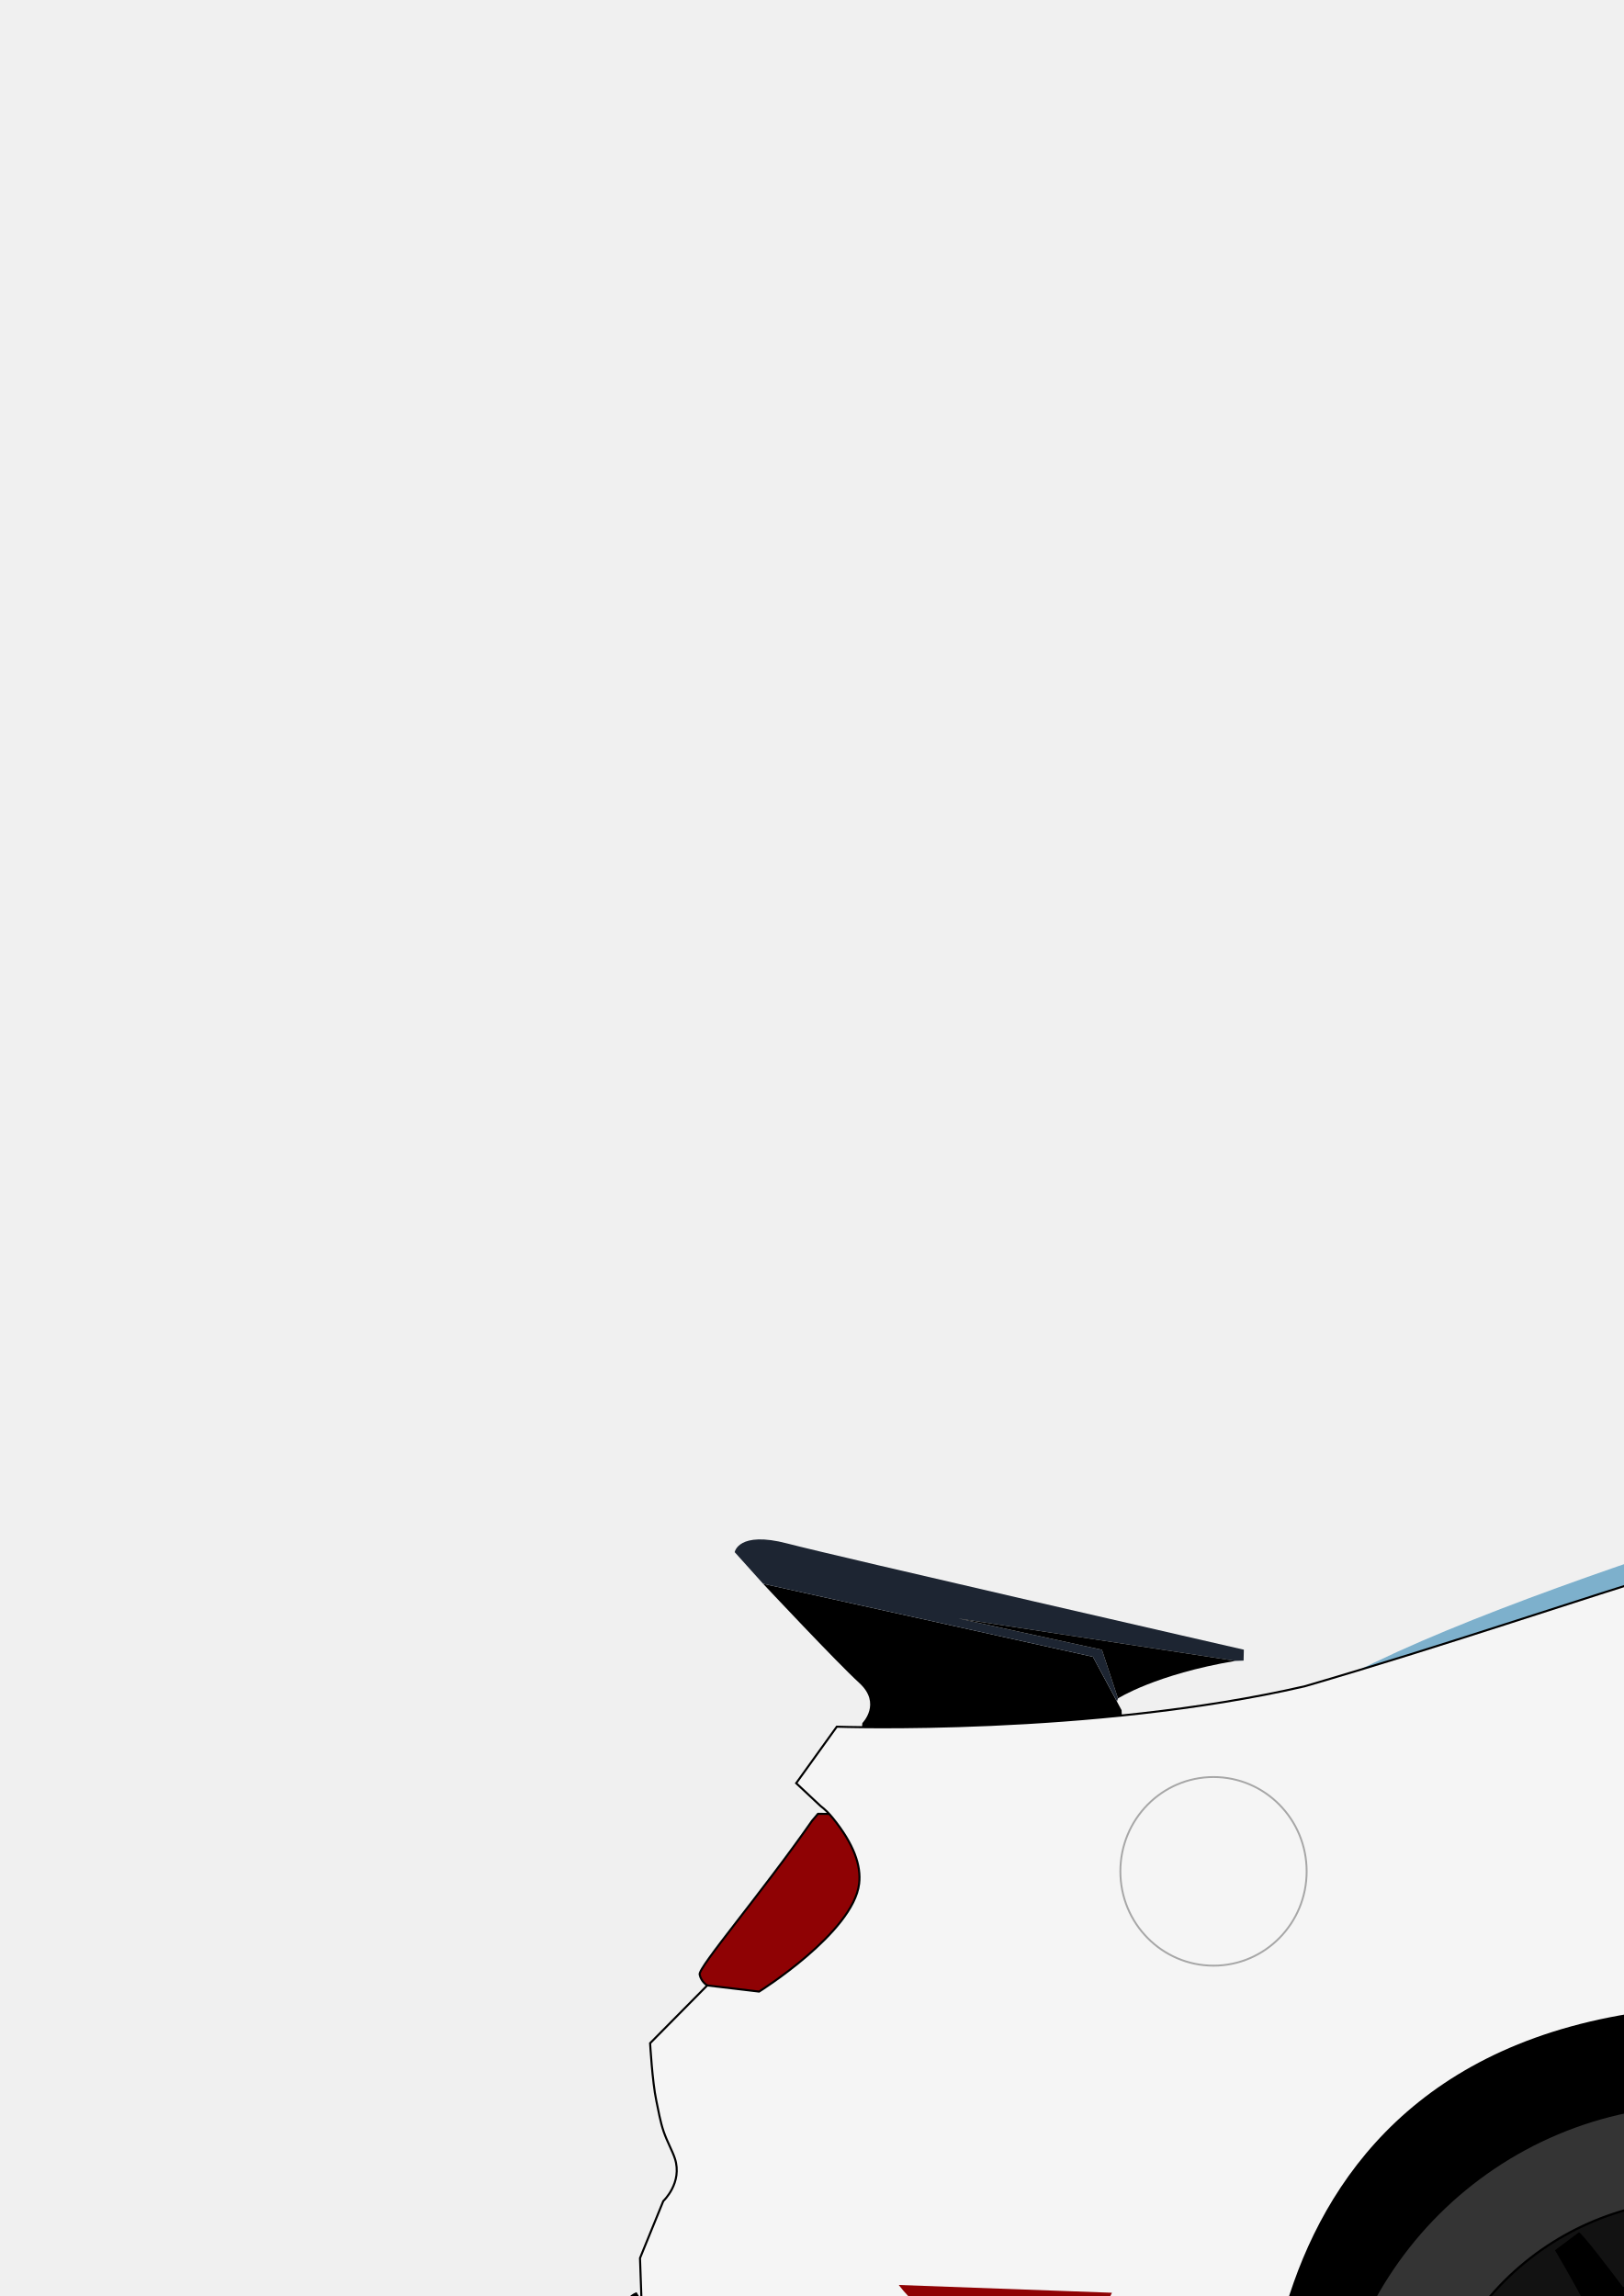
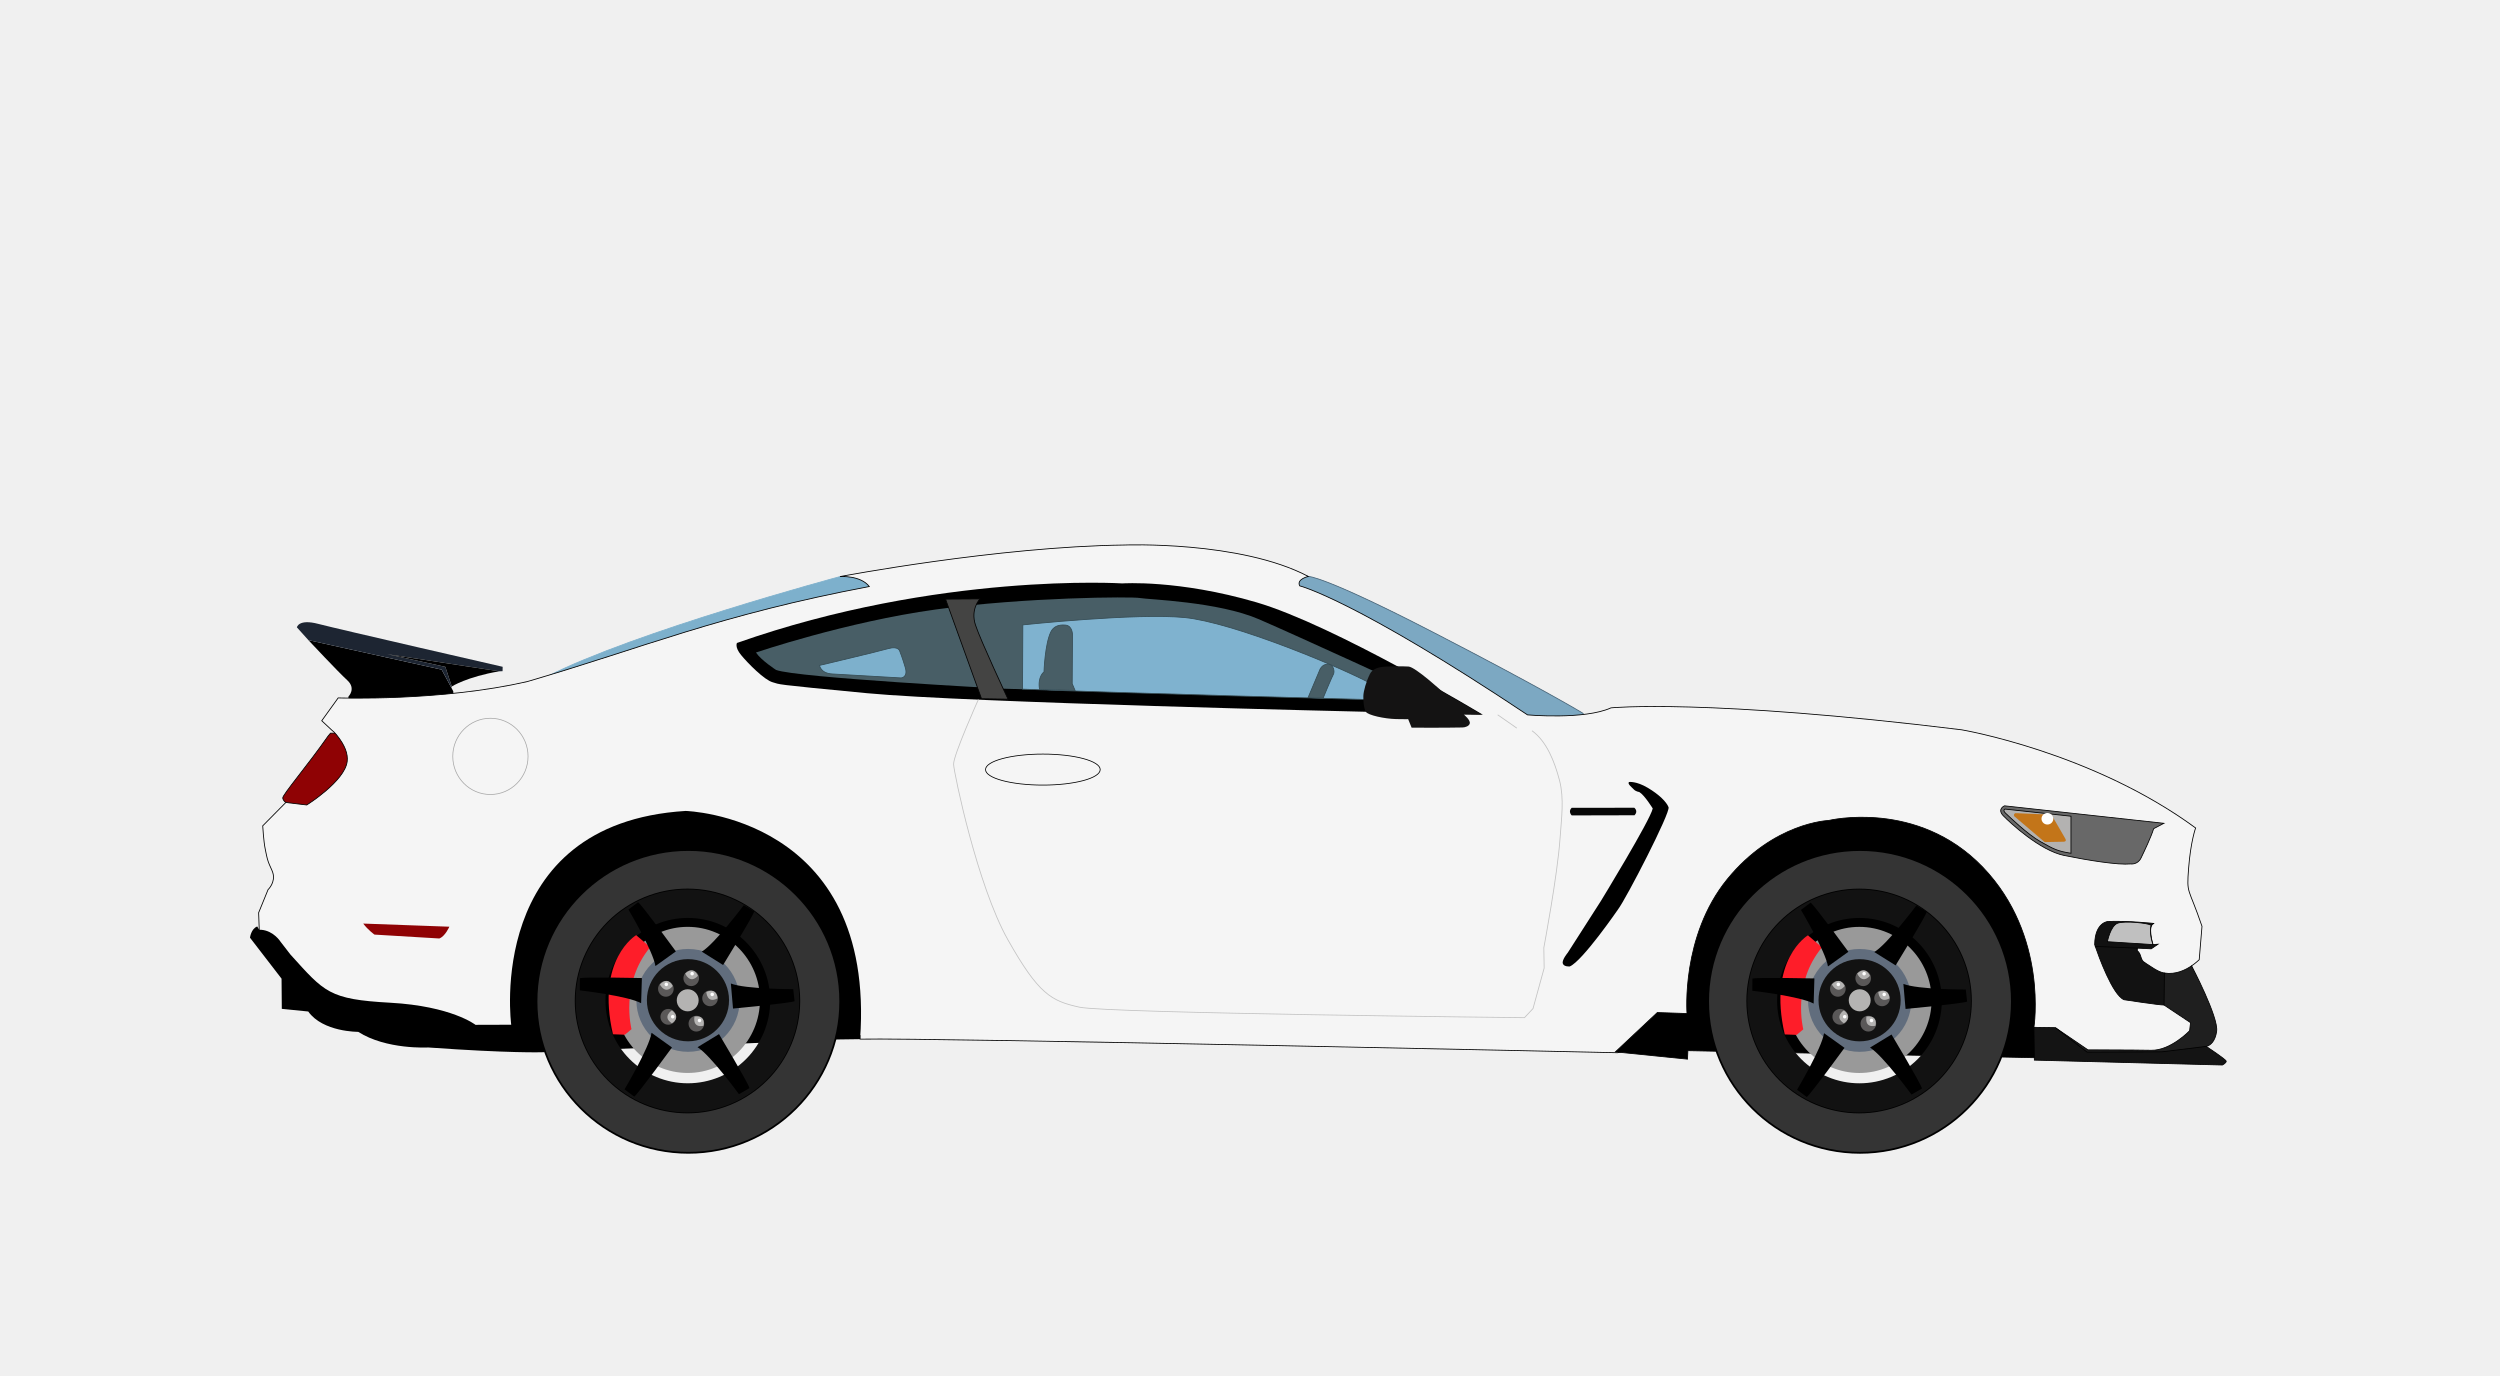
- <svg xmlns="http://www.w3.org/2000/svg" width="210mm" height="297mm" viewBox="0 0 210 297" version="1.1" id="svg5">
+ <svg xmlns="http://www.w3.org/2000/svg" width="3024" height="1664" viewBox="0 0 800.09 440.261" version="1.1" id="svg5">
  <defs id="defs2" />
  <g id="-1" style="display:inline">
    <path style="display:inline;opacity:1;fill:#000000;fill-opacity:1;stroke:none;stroke-width:0.265px;stroke-linecap:butt;stroke-linejoin:miter;stroke-opacity:1" d="m 111.533,222.885 c 0,0 2.52,-2.514 -0.396,-5.18 -2.916,-2.666 -12.443,-12.838 -12.443,-12.838 l 42.654,9.448 3.712,6.909 0.358,8.236 -34.498,0.326 z" id="spoiler_bottom" />
    <path style="display:inline;opacity:1;fill:#1d2532;fill-opacity:1;stroke:none;stroke-width:0.265px;stroke-linecap:butt;stroke-linejoin:miter;stroke-opacity:1" d="m 98.694,204.867 -3.674,-4.089 c 0,0 0.461,-2.784 6.807,-1.119 6.346,1.665 59.045,13.738 59.045,13.738 l -0.033,1.41 -1.059,0.038 -35.806,-5.479 18.542,4.043 2.077,6.288 -0.127,0.396 -3.118,-5.78 z" id="spoiler_top" />
    <path style="display:inline;opacity:1;fill:#000000;fill-opacity:1;stroke:none;stroke-width:0.265px;stroke-linecap:butt;stroke-linejoin:miter;stroke-opacity:1" d="m 159.78,214.845 -35.806,-5.479 18.542,4.043 2.077,6.288 c 0,0 4.865,-3.108 15.186,-4.853 z" id="spoiler_front" />
    <path style="display:inline;opacity:1;fill:#7ca8c2;fill-opacity:1;stroke:#486478;stroke-width:0.265px;stroke-linecap:butt;stroke-linejoin:miter;stroke-opacity:1" d="m 418.713,184.478 c 0,0 4.642,-0.349 39.886,17.837 35.243,18.187 47.917,25.906 47.917,25.906 l 2.589,3.129 -21.516,-1.758 -73.759,-43.04 3.123,-2.587 z" id="front_window" />
    <path style="fill:#7db0cc;fill-opacity:1;stroke:#7db0cc;stroke-width:0.265px;stroke-linecap:butt;stroke-linejoin:miter;stroke-opacity:1" d="m 268.84,184.526 c 0,0 -65.777,17.682 -93.719,31.981 l 0.632,1.23 106.126,-28.929 -4.294,-4.928 z" id="back_window" />
    <path style="display:inline;opacity:1;fill:#8f0204;fill-opacity:1;stroke:#010101;stroke-width:0.265px;stroke-linecap:butt;stroke-linejoin:miter;stroke-opacity:1" d="m 91.467,256.825 c 0,0 -0.793,-0.465 -0.979,-1.414 -0.186,-0.948 7.956,-10.436 14.542,-19.886 l 0.758,-0.897 6.004,0.041 0.07,15.779 -14.504,8.192 -5.892,-1.814" id="back_light" />
  </g>
  <g id="0" style="display:inline;opacity:1">
    <path style="display:inline;opacity:1;fill:#f5f5f5;fill-opacity:1;stroke:#000000;stroke-width:0.265px;stroke-linecap:butt;stroke-linejoin:miter;stroke-opacity:1" d="m 106.119,233.608 -3.146,-2.943 5.254,-7.307 c 0,0 32.99,1.128 60.526,-5.23 37.141,-10.832 61.213,-21.303 109.458,-30.419 -2.833,-3.659 -9.371,-3.183 -9.371,-3.183 0,0 50.432,-9.584 90.924,-10.096 0,0 37.097,-1.443 58.949,10.048 0,0 -3.888,0.882 -2.756,3.018 0,0 17.411,4.283 72.912,41.293 0,0 18.2,1.628 26.717,-2.251 0,0 30.357,-3.036 112.216,7.027 0,0 41.692,7.053 74.876,31.416 0,0 -1.573,4.23 -2.245,12.895 -0.672,8.665 -0.124,5.583 4.285,18.579 0,0 -0.46,5.309 -0.891,10.691 0,0 -1.15,1.098 -2.44,1.964 l 2.689,22.119 c 0,0 -4.432,4.412 -12.461,6.627 -9.586,2.644 -25.931,-0.195 -25.931,-0.195 l -6.644,-6.567 -7.517,-0.503 -115,-0.101 -18.78,6.424 c 0,0 -219.675,-4.859 -242.483,-4.35 l -0.019,-1.145 -107.515,-2.565 -1.211,3.124 -47.454,-6.219 -19.183,-6.801 -16.881,-20.584 -0.223,-6.272 3.011,-7.381 c 0,0 2.534,-2.359 1.493,-5.528 -0.324,-0.986 -0.985,-2.133 -1.441,-3.453 -0.446,-1.291 -0.687,-2.75 -0.955,-4.015 -0.516,-2.435 -0.801,-7.425 -0.801,-7.425 l 7.388,-7.474 6.712,0.796 c 0,0 12.17,-7.617 12.934,-13.95 0.281,-2.327 -0.66,-5.109 -3.408,-8.5 -0.473,-0.584 -1,-1.116 -1.586,-1.563 z" id="chassis" />
  </g>
  <g id="1" style="display:inline">
    <path style="display:inline;opacity:1;fill:#121212;fill-opacity:1;stroke:#000000;stroke-width:0.265px;stroke-linecap:butt;stroke-linejoin:miter;stroke-opacity:1" d="m 686.422,308.11 c 1.576,0.913 4.078,2.965 6.261,3.303 l 2.139,1.617 -2.247,8.615 c -1.312,0.056 -12.798,-1.696 -12.798,-1.696 -3.696,-1.507 -8.216,-14.166 -9.207,-17.058 l 0.97,-0.764 12.558,0.545 -0.105,1.59 c 1.469,1.083 0.853,2.935 2.43,3.848 z" id="bumper_holes" />
    <path style="display:inline;fill:#000000;fill-opacity:1;stroke:none;stroke-width:0.265px;stroke-linecap:butt;stroke-linejoin:miter;stroke-opacity:1" d="m 82.324,296.503 c -1.99,0.743 -2.319,3.592 -2.319,3.592 l 10.103,13.113 0.08,9.661 8.457,0.847 c 4.704,6.608 16,6.514 16,6.514 8.991,5.765 22.381,4.997 22.381,4.997 26.135,1.868 36.348,1.532 36.348,1.532 l 94.164,-4.086 7.721,-0.11 c 5.14,-71.441 -55.842,-73.033 -55.842,-73.033 -64.499,3.981 -55.809,68.421 -55.809,68.421 l -11.43,0.035 c 0,0 -7.621,-5.992 -27.295,-7.079 -19.674,-1.086 -20.969,-3.328 -31.938,-15.426 l -3.155,-4.085 c 0,0 -2.161,-3.486 -6.158,-3.83 l -0.649,0.02 z" id="back_underside" />
    <path style="display:inline;opacity:1;fill:#000000;fill-opacity:1;stroke:#000000;stroke-width:0.265px;stroke-linecap:butt;stroke-linejoin:miter;stroke-opacity:1" d="m 641.046,338.288 11.158,0.24 -1.28,-9.739 c 0,0 4.663,-29.306 -16.328,-51.212 -20.991,-21.906 -49.394,-14.993 -49.394,-14.993 0,0 -17.531,0.576 -32.402,18.79 -14.87,18.213 -12.896,42.995 -12.896,42.995 l -9.503,-0.318 -13.417,12.59 23.078,2.324 0.117,-2.72 z" id="front_underside" />
    <path style="display:inline;opacity:1;fill:#686868;fill-opacity:1;stroke:#000000;stroke-width:0.265px;stroke-linecap:butt;stroke-linejoin:miter;stroke-opacity:1" d="m 692.509,263.485 -50.982,-5.594 c 0,0 -2.505,1.014 -0.357,3.223 2.148,2.209 11.682,11.088 19.45,12.669 7.769,1.581 17.299,3.104 21.226,2.705 0,0 2.27,0.363 3.369,-1.917 1.099,-2.279 3.234,-6.767 4.027,-9.363 z" id="headlights_background" />
    <path style="fill:#000000;fill-opacity:1;stroke:none;stroke-width:0.265px;stroke-linecap:butt;stroke-linejoin:miter;stroke-opacity:1" d="m 237.183,209.639 c 2.121,2.585 7.431,8.002 10.136,8.723 2.706,0.721 -1.268,0.495 30.211,3.491 31.479,2.996 160.387,5.958 160.387,5.958 l 36.65,0.93 c 0,0 -47.47,-28.647 -72.432,-35.968 -24.962,-7.321 -42.936,-6.058 -42.936,-6.058 0,0 -58.782,-3.706 -123.341,19.055 0,0 -0.796,1.283 1.325,3.869 z" id="window_frame" />
    <path style="fill:#000000;fill-opacity:1;stroke:none;stroke-width:0.265px;stroke-linecap:butt;stroke-linejoin:miter;stroke-opacity:1" d="m 521.351,250.268 c 0,0 2.26,-0.343 5.953,1.834 3.693,2.177 6.019,4.537 6.693,6.224 0.674,1.687 -13.51,29.192 -16.183,32.738 0,0 -11.326,16.481 -15.424,18.233 0,0 -1.919,0.182 -2.244,-0.968 -0.326,-1.15 1.59,-3.425 1.59,-3.425 l 10.611,-16.567 c 0,0 15.804,-25.841 16.588,-29.594 0,0 -2.608,-4.259 -4.289,-5.253 0,0 -1.138,-0.16 -1.775,-0.849 -0.637,-0.689 -2.171,-1.827 -1.52,-2.374 z" id="cool_line_vertical" />
    <path style="fill:#070707;fill-opacity:1;stroke:none;stroke-width:0.259px;stroke-linecap:butt;stroke-linejoin:miter;stroke-opacity:1" d="m 502.984,258.532 20.044,-0.025 c 0,0 1.387,1.032 0.083,2.406 l -20.103,0.049 c 0,0 -1.268,-1.19 -0.024,-2.43 z" id="cool_line_horizontal" />
    <ellipse style="fill:none;fill-opacity:1;stroke:#000000;stroke-width:0.255;stroke-opacity:1" id="handle" cx="333.756" cy="246.297" rx="18.35" ry="4.962" />
    <path style="display:inline;opacity:1;fill:#8f0204;fill-opacity:1;stroke:none;stroke-width:0.265px;stroke-linecap:butt;stroke-linejoin:miter;stroke-opacity:1" d="m 116.239,295.574 27.573,1.006 c 0,0 -1.327,3.069 -3.217,3.77 l -20.749,-1.245 c 0,0 -2.061,-1.459 -3.607,-3.531 z" id="bottom_back_light" />
    <ellipse style="fill:none;fill-opacity:1;stroke:#a7a7a7;stroke-width:0.241;stroke-opacity:1" id="gas_door" cx="156.948" cy="242.069" rx="12.046" ry="12.2" />
    <path style="display:inline;opacity:1;fill:none;stroke:#c3c3c3;stroke-width:0.265px;stroke-linecap:butt;stroke-linejoin:miter;stroke-opacity:1" d="m 479.308,228.761 6.125,4.265" id="door_line_small" />
    <path style="fill:none;stroke:#c3c3c3;stroke-width:0.265px;stroke-linecap:butt;stroke-linejoin:miter;stroke-opacity:1" d="m 313.115,223.875 c 0,0 -8.066,17.928 -7.928,20.759 0.138,2.831 7.582,38.774 17.387,56.149 9.805,17.375 13.846,19.581 22.872,21.545 9.026,1.963 142.44,3.366 142.44,3.366 l 2.734,-2.919 3.566,-12.951 -0.105,-6.509 c 0,0 4.396,-23.31 5.2,-35.116 0.42,-6.167 1.379,-12.567 -0.205,-18.542 -1.543,-5.823 -4.024,-12.34 -8.777,-15.797" id="door_line" />
  </g>
  <g id="2" style="display:inline">
    <path style="display:inline;opacity:1;fill:#1f1f1f;fill-opacity:1;stroke:#000000;stroke-width:0.265px;stroke-linecap:butt;stroke-linejoin:miter;stroke-opacity:1" d="m 706.06,334.882 -5.21,2.205 -33.454,0.032 -9.609,-8.229 10.444,7.111 c 0,0 14.021,-0.011 20.23,0.125 6.209,0.137 12.296,-6.246 12.296,-6.246 l 0.297,-2.593 -8.479,-5.642 0.108,-10.232 c 3.662,0.567 6.714,-0.967 8.704,-2.303 0,0 8.659,16.446 8.019,20.944 -0.464,3.262 -2.015,4.332 -2.833,4.674 -0.31,0.129 -0.514,0.154 -0.514,0.154" id="bumper_front" />
    <path style="display:inline;opacity:1;fill:#141414;fill-opacity:1;stroke:#000000;stroke-width:0.265px;stroke-linecap:butt;stroke-linejoin:miter;stroke-opacity:1" d="m 657.788,328.889 -6.864,-0.102 0.148,10.49 60.194,1.561 c 0,0 1.207,-0.652 1.204,-1.2 -0.003,-0.548 -6.41,-4.757 -6.41,-4.757 l -14.146,1.737 -23.98,0.093 -10.146,-7.823" id="bumper_front_bottom" />
    <path style="display:inline;opacity:1;fill:#111111;fill-opacity:1;stroke:#000000;stroke-width:0.265px;stroke-linecap:butt;stroke-linejoin:miter;stroke-opacity:1" d="m 670.57,302.892 c -0.129,-0.376 -0.198,-0.587 -0.198,-0.587 0.104,-7.243 4.326,-7.405 4.326,-7.405 6.433,-0.245 14.716,0.645 14.716,0.645 -2.292,0.446 -0.39,6.763 -0.39,6.763 l 1.61,-0.124 -2.16,1.47 -4.377,-0.216 z" id="bumper_fog_lights" />
    <path id="tire_front_outer" style="opacity:1;fill:#343434;fill-opacity:1;stroke:#000000;stroke-width:0.574" d="m 595.267,272.041 c -26.844,0 -48.604,21.692 -48.604,48.451 0,26.759 21.76,48.451 48.604,48.451 26.843,0 48.604,-21.692 48.604,-48.451 0,-26.759 -21.761,-48.451 -48.604,-48.451 z m -0.285,12.639 c 19.765,0 35.788,15.973 35.789,35.677 0,9.462 -3.771,18.536 -10.483,25.227 -6.711,6.691 -15.815,10.45 -25.306,10.45 -9.492,0 -18.596,-3.759 -25.308,-10.45 -6.711,-6.69 -10.482,-15.765 -10.482,-25.227 0,-9.462 3.771,-18.537 10.483,-25.227 6.711,-6.691 15.815,-10.45 25.307,-10.45 z" />
    <path id="tire_back_outer" style="display:inline;opacity:1;fill:#343434;fill-opacity:1;stroke:#000000;stroke-width:0.574" d="m 220.303,272.033 c -26.844,0 -48.604,21.692 -48.604,48.451 0,26.759 21.76,48.451 48.604,48.451 26.843,0 48.604,-21.692 48.604,-48.451 0,-26.759 -21.761,-48.451 -48.604,-48.451 z m -0.285,12.639 c 19.765,0 35.788,15.973 35.789,35.677 0,9.462 -3.771,18.536 -10.483,25.227 -6.711,6.691 -15.815,10.45 -25.306,10.45 -9.492,0 -18.596,-3.759 -25.308,-10.45 -6.711,-6.69 -10.482,-15.765 -10.482,-25.227 0,-9.462 3.771,-18.537 10.483,-25.227 6.711,-6.691 15.815,-10.45 25.307,-10.45 z" />
    <path style="display:inline;fill:#b3b2b1;fill-opacity:1;stroke:#000000;stroke-width:0.265px;stroke-linecap:butt;stroke-linejoin:miter;stroke-opacity:1" d="m 662.784,273.073 v -11.858 l -21.11,-2.281 c 0,0 -0.883,0.335 0.195,1.332 1.078,0.997 6.869,6.666 11.152,9.093 4.283,2.426 5.5,3.05 9.763,3.715 z" id="headlights_foreground" />
    <path style="fill:#485e66;fill-opacity:1;stroke:none;stroke-width:0.265px;stroke-linecap:butt;stroke-linejoin:miter;stroke-opacity:1" d="m 241.928,208.829 c 0,0 28.89,-9.814 57.55,-13.772 28.659,-3.958 62.852,-4.156 65.349,-3.668 2.497,0.488 24.989,1.123 38.128,6.817 13.14,5.694 50.216,22.778 50.216,22.778 l -15.412,2.909 -116.381,-3.481 c 0,0 -66.618,-3.515 -73.019,-6.014 0,0 -4.728,-3.033 -6.431,-5.569 z" id="window_background" />
    <path style="fill:#7db0cc;fill-opacity:1;stroke:#364c54;stroke-width:0.265px;stroke-linecap:butt;stroke-linejoin:miter;stroke-opacity:1" d="m 262.276,212.947 c 0,0 0.322,2.553 4.073,2.743 3.751,0.19 22.031,1.275 22.031,1.275 0,0 2.294,-0.111 1.34,-3.352 -0.935,-3.177 -1.721,-5.099 -1.721,-5.099 0,0 -0.287,-1.931 -3.816,-0.912 -3.336,0.963 -21.906,5.345 -21.906,5.345 z" id="window_inner_back" />
  </g>
  <g id="3" style="display:inline">
    <path style="display:inline;opacity:1;fill:#c0c0c0;fill-opacity:1;stroke:#000000;stroke-width:0.265px;stroke-linecap:butt;stroke-linejoin:miter;stroke-opacity:1" d="m 674.433,301.375 c 0,0 0.987,-5.17 3.344,-5.943 2.356,-0.773 9.522,-0.039 10.656,0.665 0,0 -0.779,2.146 0.59,6.211 z" id="fog_lights" />
    <path id="tire_front_inner" style="display:inline;opacity:1;fill:#121212;fill-opacity:1;stroke:none;stroke-width:0.422" d="m 594.982,284.68 c -9.492,0 -18.596,3.759 -25.307,10.45 -6.712,6.69 -10.483,15.765 -10.483,25.227 0,9.462 3.771,18.536 10.483,25.227 6.711,6.691 15.815,10.449 25.307,10.449 19.765,0 35.789,-15.973 35.789,-35.676 -10e-4,-19.704 -16.024,-35.677 -35.789,-35.677 z m 0.113,9.099 c 6.991,0 13.696,2.787 18.64,7.749 4.944,4.963 7.721,11.693 7.721,18.71 0,7.018 -2.777,13.748 -7.721,18.71 -4.944,4.963 -11.649,7.75 -18.64,7.75 -6.992,0 -13.697,-2.787 -18.64,-7.75 -4.944,-4.962 -7.721,-11.692 -7.721,-18.71 0,-7.017 2.777,-13.747 7.721,-18.71 4.943,-4.962 11.648,-7.749 18.64,-7.749 z" />
    <path id="tire_back_inner" style="display:inline;opacity:1;fill:#121212;fill-opacity:1;stroke:none;stroke-width:0.422" d="m 220.018,284.672 c -9.492,0 -18.596,3.759 -25.307,10.45 -6.712,6.69 -10.483,15.765 -10.483,25.227 0,9.462 3.771,18.536 10.483,25.227 6.711,6.691 15.815,10.449 25.307,10.449 19.765,0 35.789,-15.973 35.789,-35.676 -0.001,-19.704 -16.024,-35.677 -35.789,-35.677 z m 0.113,9.099 c 6.991,0 13.696,2.787 18.64,7.749 4.944,4.963 7.721,11.693 7.721,18.71 0,7.018 -2.777,13.748 -7.721,18.71 -4.944,4.963 -11.649,7.75 -18.64,7.75 -6.992,0 -13.697,-2.787 -18.64,-7.75 -4.944,-4.962 -7.721,-11.692 -7.721,-18.71 0,-7.017 2.777,-13.747 7.721,-18.71 4.943,-4.962 11.648,-7.749 18.64,-7.749 z" />
    <path style="fill:#c37519;fill-opacity:1;stroke:none;stroke-width:0.265px;stroke-linecap:butt;stroke-linejoin:miter;stroke-opacity:1" d="m 644.612,261.21 9.761,8.285 5.865,-0.11 c 0,0 1.359,0.117 0.748,-0.973 -0.611,-1.09 -4.451,-7.679 -4.451,-7.679 l -11.531,-0.498 c 0,0 -0.684,0.208 -0.391,0.975 z" id="headlights" />
    <path style="display:inline;opacity:1;fill:#7fb2cf;fill-opacity:1;stroke:#364c54;stroke-width:0.265px;stroke-linecap:butt;stroke-linejoin:miter;stroke-opacity:1" d="m 327.339,199.984 c 0,0 36.365,-3.863 51.767,-2.351 15.402,1.512 49.547,15.688 59.922,21.28 l -1.269,4.981 c 0,0 -77.034,-2.045 -110.508,-3.342 z" id="window_inner_front" />
    <path style="display:inline;fill:#444443;fill-opacity:1;stroke:#030303;stroke-width:0.265px;stroke-linecap:butt;stroke-linejoin:miter;stroke-opacity:1" d="m 313.634,191.668 c 0,0 -3.129,3.212 -1.464,8.307 1.664,5.095 10.44,23.788 10.44,23.788 l -8.488,-0.149 -11.512,-31.873 z" id="window_division" />
  </g>
  <g id="4" style="display:inline">
    <ellipse style="display:inline;opacity:1;fill:#999999;fill-opacity:1;stroke:none;stroke-width:0.275" id="wheel_front" cx="595.051" cy="320.013" rx="23.128" ry="23.38" />
    <ellipse style="display:inline;opacity:1;fill:#999999;fill-opacity:1;stroke:none;stroke-width:0.275" id="wheel_back" cx="220.087" cy="320.005" rx="23.128" ry="23.38" />
    <ellipse style="fill:#ffffff;fill-opacity:1;stroke:none;stroke-width:0.318" id="headlights_shine" cx="655.243" cy="262.031" rx="1.888" ry="1.848" />
    <path style="display:inline;opacity:1;fill:#485e66;fill-opacity:1;stroke:#364c54;stroke-width:0.265px;stroke-linecap:butt;stroke-linejoin:miter;stroke-opacity:1" d="m 343.139,218.798 0.092,-15.594 c 0,0 0.062,-2.931 -2.237,-3.153 -2.299,-0.223 -3.872,0.534 -4.68,2.175 -1.913,3.888 -2.2,12.812 -2.2,12.812 0,0 -2.097,1.449 -1.429,5.585 l 11.387,0.363 z" id="seat" />
    <path style="display:inline;opacity:1;fill:#485e66;fill-opacity:1;stroke:#364c54;stroke-width:0.265px;stroke-linecap:butt;stroke-linejoin:miter;stroke-opacity:1" d="m 418.647,223.232 3.661,-8.679 c 0,0 0.61,-1.941 2.573,-1.998 1.963,-0.057 2.315,2.453 1.869,3.199 -0.447,0.746 -3.321,7.697 -3.321,7.697 z" id="driving_wheel" />
    <path style="fill:#141313;fill-opacity:1;stroke:none;stroke-width:0.265px;stroke-linecap:butt;stroke-linejoin:miter;stroke-opacity:1" d="m 450.772,213.316 c -2.23,-0.128 -6.009,-0.082 -6.929,0.004 -0.92,0.086 -4.24,0.007 -5.429,2.395 -1.188,2.389 -2.051,5.449 -2.096,7.051 -0.045,1.602 0.154,4.022 0.848,5.073 0.694,1.052 5.885,2.201 9.649,2.291 3.765,0.09 3.843,0.016 3.843,0.016 l 1.106,2.729 c 0,0 10.185,0.084 16.305,-0.059 0.881,-0.021 2.105,-0.43 2.311,-1.287 0.268,-1.114 -1.915,-2.855 -1.915,-2.855 l 5.771,0.03 -12.528,-7.254 v 0 c 0,0 -8.705,-8.007 -10.935,-8.135 z" id="mirror" />
  </g>
  <g id="5" style="display:inline">
    <ellipse style="display:inline;opacity:1;fill:#616d7d;fill-opacity:1;stroke:none;stroke-width:0.195" id="bore_front" cx="595.16" cy="320.166" rx="16.528" ry="16.461" />
    <ellipse style="display:inline;opacity:1;fill:#616d7d;fill-opacity:1;stroke:none;stroke-width:0.195" id="bore_back" cx="220.196" cy="320.158" rx="16.528" ry="16.461" />
    <path style="display:inline;opacity:1;fill:#fe1d29;fill-opacity:1;stroke:none;stroke-width:0.265px;stroke-linecap:butt;stroke-linejoin:miter;stroke-opacity:1" d="m 196.173,331.001 3.804,0.148 2.128,-1.776 c 0,0 -3.761,-14.469 5.977,-26.246 l -4.491,-3.845 c 0,0 -13.004,7.703 -7.418,31.719 z" id="red_wheel_back" />
    <path style="display:inline;opacity:1;fill:#fe1d29;fill-opacity:1;stroke:none;stroke-width:0.265px;stroke-linecap:butt;stroke-linejoin:miter;stroke-opacity:1" d="m 571.188,331.053 3.804,0.148 2.128,-1.776 c 0,0 -3.761,-14.469 5.977,-26.246 l -4.491,-3.845 c 0,0 -13.004,7.703 -7.418,31.719 z" id="red_wheel_front" />
  </g>
  <g id="6" style="display:inline">
    <ellipse style="display:inline;opacity:1;fill:#121212;fill-opacity:1;stroke:none;stroke-width:0.155" id="center_cap_front" cx="595.136" cy="320.117" rx="13.147" ry="13.153" />
    <ellipse style="display:inline;opacity:1;fill:#121212;fill-opacity:1;stroke:none;stroke-width:0.155" id="center_cap_back" cx="220.172" cy="320.109" rx="13.147" ry="13.153" />
  </g>
  <g id="7" style="display:inline">
    <ellipse style="display:inline;opacity:1;fill:#b4b3b2;fill-opacity:1;stroke:none;stroke-width:0.042" id="hub_front" cx="595.168" cy="320.131" rx="3.505" ry="3.537" />
    <ellipse style="display:inline;opacity:1;fill:#5a5858;fill-opacity:1;stroke:none;stroke-width:0.03" id="lug_0_front" cx="602.327" cy="319.502" rx="2.502" ry="2.528" />
    <ellipse style="display:inline;opacity:1;fill:#5a5858;fill-opacity:1;stroke:none;stroke-width:0.03" id="lug_1_front" cx="596.296" cy="313.065" rx="2.502" ry="2.528" />
    <ellipse style="display:inline;opacity:1;fill:#5a5858;fill-opacity:1;stroke:none;stroke-width:0.03" id="lug_2_front" cx="588.184" cy="316.465" rx="2.502" ry="2.528" />
    <ellipse style="display:inline;opacity:1;fill:#5a5858;fill-opacity:1;stroke:none;stroke-width:0.03" id="lug_3_front" cx="588.944" cy="325.421" rx="2.502" ry="2.528" />
    <ellipse style="display:inline;opacity:1;fill:#5a5858;fill-opacity:1;stroke:none;stroke-width:0.03" id="lug_4_front" cx="597.94" cy="327.608" rx="2.502" ry="2.528" />
    <ellipse style="display:inline;fill:#5a5858;fill-opacity:1;stroke:none;stroke-width:0.03" id="lug_0_back" cx="227.247" cy="319.501" rx="2.502" ry="2.528" />
    <ellipse style="display:inline;fill:#5a5858;fill-opacity:1;stroke:none;stroke-width:0.03" id="lug_1_back" cx="221.217" cy="313.064" rx="2.502" ry="2.528" />
    <ellipse style="display:inline;fill:#5a5858;fill-opacity:1;stroke:none;stroke-width:0.03" id="lug_2_back" cx="213.104" cy="316.465" rx="2.502" ry="2.528" />
    <ellipse style="display:inline;fill:#5a5858;fill-opacity:1;stroke:none;stroke-width:0.03" id="lug_3_back" cx="213.864" cy="325.421" rx="2.502" ry="2.528" />
    <ellipse style="display:inline;fill:#5a5858;fill-opacity:1;stroke:none;stroke-width:0.03" id="lug_4_back" cx="222.861" cy="327.607" rx="2.502" ry="2.528" />
    <ellipse style="display:inline;fill:#b4b3b2;fill-opacity:1;stroke:none;stroke-width:0.042" id="hub_back" cx="220.088" cy="320.13" rx="3.505" ry="3.537" />
  </g>
  <g id="8" style="display:inline">
    <path style="opacity:1;fill:#b4b3b2;fill-opacity:1;stroke:none;stroke-width:0.265px;stroke-linecap:butt;stroke-linejoin:miter;stroke-opacity:1" d="m 604.699,319.523 c 0,0 -0.003,-3.584 -3.578,-2.058 0,0 0.189,3.839 3.578,2.058 z" id="lug_inner_0_front" />
    <path style="opacity:1;fill:#b4b3b2;fill-opacity:1;stroke:none;stroke-width:0.265px;stroke-linecap:butt;stroke-linejoin:miter;stroke-opacity:1" d="m 598.439,312.298 c 0,0 -1.213,-3.373 -4.062,-0.73 0,0 1.474,3.55 4.062,0.73 z" id="lug_inner_1_front" />
    <path style="display:inline;opacity:1;fill:#b4b3b2;fill-opacity:1;stroke:none;stroke-width:0.265px;stroke-linecap:butt;stroke-linejoin:miter;stroke-opacity:1" d="m 590.374,315.555 c 0,0 -1.409,-3.296 -4.098,-0.49 0,0 1.68,3.457 4.098,0.49 z" id="lug_inner_2_front" />
    <path style="display:inline;opacity:1;fill:#b4b3b2;fill-opacity:1;stroke:none;stroke-width:0.265px;stroke-linecap:butt;stroke-linejoin:miter;stroke-opacity:1" d="m 590.118,327.482 c 0,0 3.097,-1.805 -0.02,-4.127 0,0 -3.223,2.095 0.02,4.127 z" id="lug_inner_3_front" />
    <path style="display:inline;opacity:1;fill:#b4b3b2;fill-opacity:1;stroke:none;stroke-width:0.265px;stroke-linecap:butt;stroke-linejoin:miter;stroke-opacity:1" d="m 600.213,328.288 c 0,0 0.994,-3.444 -2.864,-2.972 0,0 -0.886,3.741 2.864,2.972 z" id="lug_inner_4_front" />
    <path style="display:inline;fill:#b4b3b2;fill-opacity:1;stroke:none;stroke-width:0.265px;stroke-linecap:butt;stroke-linejoin:miter;stroke-opacity:1" d="m 229.619,319.523 c 0,0 -0.003,-3.584 -3.578,-2.058 0,0 0.189,3.839 3.578,2.058 z" id="lug_inner_0_back" />
    <path style="display:inline;fill:#b4b3b2;fill-opacity:1;stroke:none;stroke-width:0.265px;stroke-linecap:butt;stroke-linejoin:miter;stroke-opacity:1" d="m 223.36,312.297 c 0,0 -1.213,-3.373 -4.062,-0.73 0,0 1.474,3.55 4.062,0.73 z" id="lug_inner_1_back" />
    <path style="display:inline;fill:#b4b3b2;fill-opacity:1;stroke:none;stroke-width:0.265px;stroke-linecap:butt;stroke-linejoin:miter;stroke-opacity:1" d="m 215.294,315.554 c 0,0 -1.409,-3.296 -4.098,-0.49 0,0 1.68,3.457 4.098,0.49 z" id="lug_inner_2_back" />
    <path style="display:inline;fill:#b4b3b2;fill-opacity:1;stroke:none;stroke-width:0.265px;stroke-linecap:butt;stroke-linejoin:miter;stroke-opacity:1" d="m 215.039,327.482 c 0,0 3.097,-1.805 -0.02,-4.127 0,0 -3.223,2.095 0.02,4.127 z" id="lug_inner_3_back" />
    <path style="display:inline;fill:#b4b3b2;fill-opacity:1;stroke:none;stroke-width:0.265px;stroke-linecap:butt;stroke-linejoin:miter;stroke-opacity:1" d="m 225.134,328.287 c 0,0 0.994,-3.444 -2.864,-2.972 0,0 -0.886,3.741 2.864,2.972 z" id="lug_inner_4_back" />
  </g>
  <g id="9" style="display:inline">
    <circle style="opacity:1;fill:#ffffff;fill-opacity:1;stroke:none;stroke-width:0.261" id="lug_inner_shine_0_front" cx="603.013" cy="318.247" r="0.568" />
    <circle style="display:inline;opacity:1;fill:#ffffff;fill-opacity:1;stroke:none;stroke-width:0.261" id="lug_inner_shine_2_front" cx="588.323" cy="315.042" r="0.568" />
    <circle style="display:inline;opacity:1;fill:#ffffff;fill-opacity:1;stroke:none;stroke-width:0.261" id="lug_inner_shine_3_front" cx="590.373" cy="325.383" r="0.568" />
    <circle style="display:inline;opacity:1;fill:#ffffff;fill-opacity:1;stroke:none;stroke-width:0.261" id="lug_inner_shine_4_front" cx="598.948" cy="326.593" r="0.568" />
    <circle style="opacity:1;fill:#ffffff;fill-opacity:1;stroke:none;stroke-width:0.261" id="lug_inner_shine_1_front" cx="596.587" cy="311.61" r="0.568" />
    <path style="fill:#000000;fill-opacity:1;stroke:none;stroke-width:0.265px;stroke-linecap:butt;stroke-linejoin:miter;stroke-opacity:1" d="m 606.666,308.962 c 0,0 9.648,-15.695 9.961,-17.16 v 0 l -3.336,-1.984 c 0,0 -9.235,12.321 -13.451,14.87 l 6.826,4.274" id="spoke_1" />
    <path style="display:inline;fill:#000000;fill-opacity:1;stroke:none;stroke-width:0.265px;stroke-linecap:butt;stroke-linejoin:miter;stroke-opacity:1" d="m 609.842,322.905 c 0,0 18.342,-1.731 19.7,-2.363 v 0 l -0.421,-3.858 c 0,0 -15.398,0.032 -19.97,-1.803 l 0.691,8.024" id="spoke_2" />
    <path style="fill:#000000;fill-opacity:1;stroke:none;stroke-width:0.265px;stroke-linecap:butt;stroke-linejoin:miter;stroke-opacity:1" d="m 591.557,304.605 c 0,0 -10.855,-14.885 -12.092,-15.731 v 0 l -3.102,2.332 c 0,0 7.891,13.222 8.648,18.09 l 6.546,-4.692" id="spoke_3" />
    <path style="display:inline;fill:#000000;fill-opacity:1;stroke:none;stroke-width:0.265px;stroke-linecap:butt;stroke-linejoin:miter;stroke-opacity:1" d="m 580.678,313.134 c 0,0 -18.419,-0.409 -19.842,0.06 v 0 l -0.03,3.881 c 0,0 15.298,1.755 19.626,4.108 l 0.245,-8.05" id="spoke_4" />
    <path style="display:inline;fill:#000000;fill-opacity:1;stroke:none;stroke-width:0.265px;stroke-linecap:butt;stroke-linejoin:miter;stroke-opacity:1" d="m 590.309,335.347 c 0,0 -10.849,14.89 -12.085,15.736 v 0 l -3.103,-2.331 c 0,0 7.885,-13.226 8.641,-18.094 l 6.548,4.689" id="spoke_5" />
    <path style="display:inline;fill:#000000;fill-opacity:1;stroke:none;stroke-width:0.265px;stroke-linecap:butt;stroke-linejoin:miter;stroke-opacity:1" d="m 605.357,331.077 c 0,0 9.451,15.814 9.746,17.283 v 0 l -3.36,1.942 c 0,0 -9.081,-12.435 -13.264,-15.037 l 6.879,-4.189" id="spoke_6" />
    <path style="display:inline;fill:#000000;fill-opacity:1;stroke:none;stroke-width:0.265px;stroke-linecap:butt;stroke-linejoin:miter;stroke-opacity:1" d="m 231.417,308.837 c 0,0 9.648,-15.695 9.961,-17.16 v 0 l -3.336,-1.984 c 0,0 -9.235,12.321 -13.451,14.87 l 6.826,4.274" id="spoke_7" />
    <path style="display:inline;fill:#000000;fill-opacity:1;stroke:none;stroke-width:0.265px;stroke-linecap:butt;stroke-linejoin:miter;stroke-opacity:1" d="m 234.593,322.78 c 0,0 18.342,-1.731 19.7,-2.363 v 0 l -0.421,-3.858 c 0,0 -15.398,0.032 -19.97,-1.803 l 0.691,8.024" id="spoke_8" />
    <path style="display:inline;fill:#000000;fill-opacity:1;stroke:none;stroke-width:0.265px;stroke-linecap:butt;stroke-linejoin:miter;stroke-opacity:1" d="m 216.309,304.48 c 0,0 -10.855,-14.885 -12.092,-15.731 v 0 l -3.102,2.332 c 0,0 7.891,13.222 8.648,18.09 l 6.546,-4.692" id="spoke_9" />
    <path style="display:inline;fill:#000000;fill-opacity:1;stroke:none;stroke-width:0.265px;stroke-linecap:butt;stroke-linejoin:miter;stroke-opacity:1" d="m 205.43,313.009 c 0,0 -18.419,-0.409 -19.842,0.06 v 0 l -0.03,3.881 c 0,0 15.298,1.755 19.626,4.108 l 0.245,-8.05" id="spoke_10" />
    <path style="display:inline;fill:#000000;fill-opacity:1;stroke:none;stroke-width:0.265px;stroke-linecap:butt;stroke-linejoin:miter;stroke-opacity:1" d="m 215.06,335.221 c 0,0 -10.849,14.89 -12.085,15.736 v 0 l -3.103,-2.331 c 0,0 7.885,-13.226 8.641,-18.094 l 6.548,4.689" id="spoke_11" />
    <path style="display:inline;fill:#000000;fill-opacity:1;stroke:none;stroke-width:0.265px;stroke-linecap:butt;stroke-linejoin:miter;stroke-opacity:1" d="m 230.109,330.952 c 0,0 9.451,15.814 9.746,17.283 v 0 l -3.36,1.942 c 0,0 -9.081,-12.435 -13.264,-15.037 l 6.879,-4.189" id="spoke_12" />
    <circle style="display:inline;fill:#ffffff;fill-opacity:1;stroke:none;stroke-width:0.261" id="lug_inner_shine_0_back" cx="227.933" cy="318.247" r="0.568" />
    <circle style="display:inline;fill:#ffffff;fill-opacity:1;stroke:none;stroke-width:0.261" id="lug_inner_shine_2_back" cx="213.243" cy="315.041" r="0.568" />
    <circle style="display:inline;fill:#ffffff;fill-opacity:1;stroke:none;stroke-width:0.261" id="lug_inner_shine_3_back" cx="215.294" cy="325.383" r="0.568" />
    <circle style="display:inline;fill:#ffffff;fill-opacity:1;stroke:none;stroke-width:0.261" id="lug_inner_shine_4_back" cx="223.869" cy="326.593" r="0.568" />
    <circle style="display:inline;fill:#ffffff;fill-opacity:1;stroke:none;stroke-width:0.261" id="lug_inner_shine_1_back" cx="221.507" cy="311.61" r="0.568" />
  </g>
</svg>
